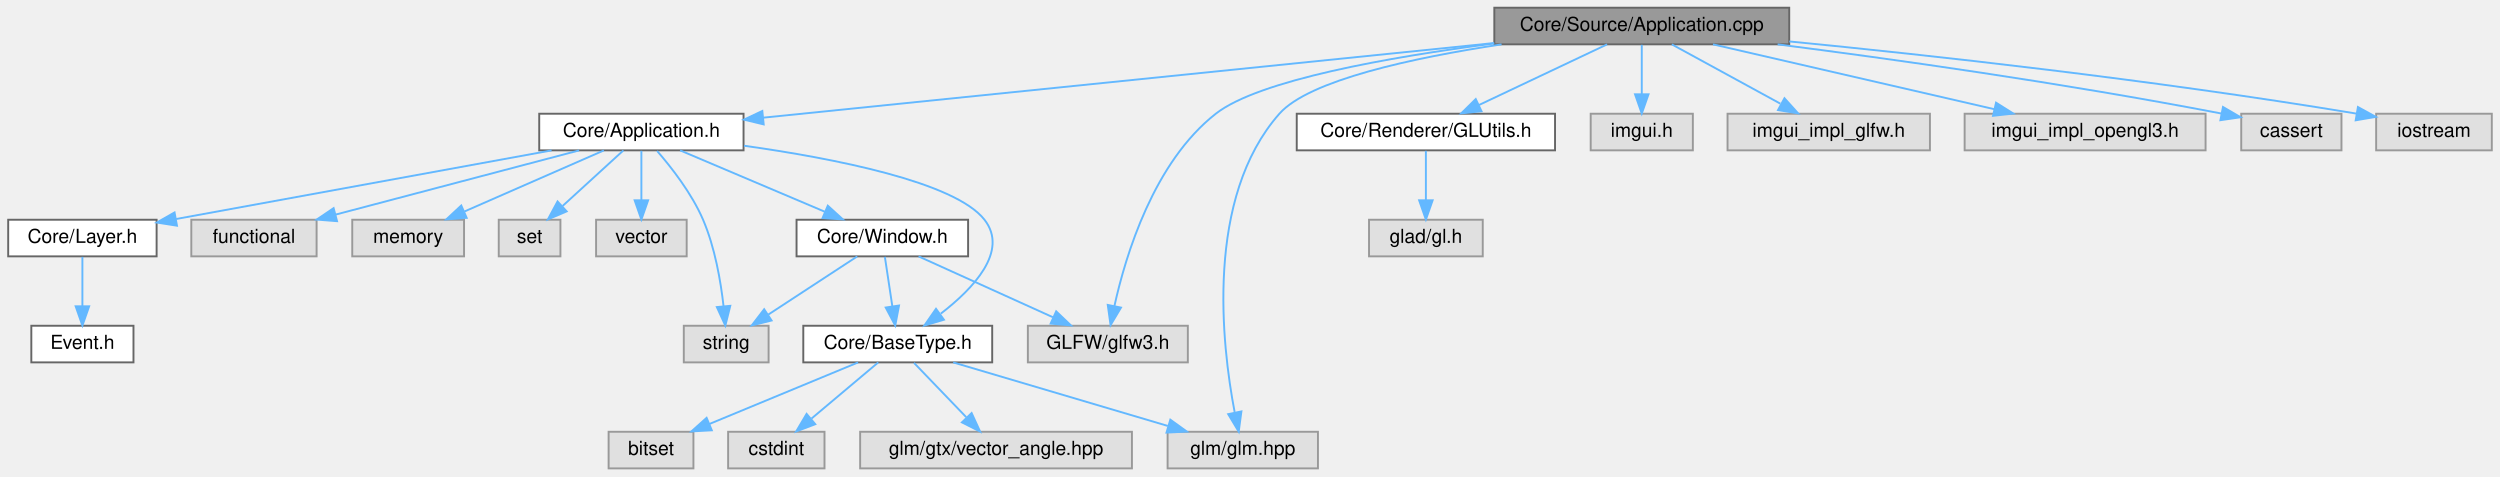
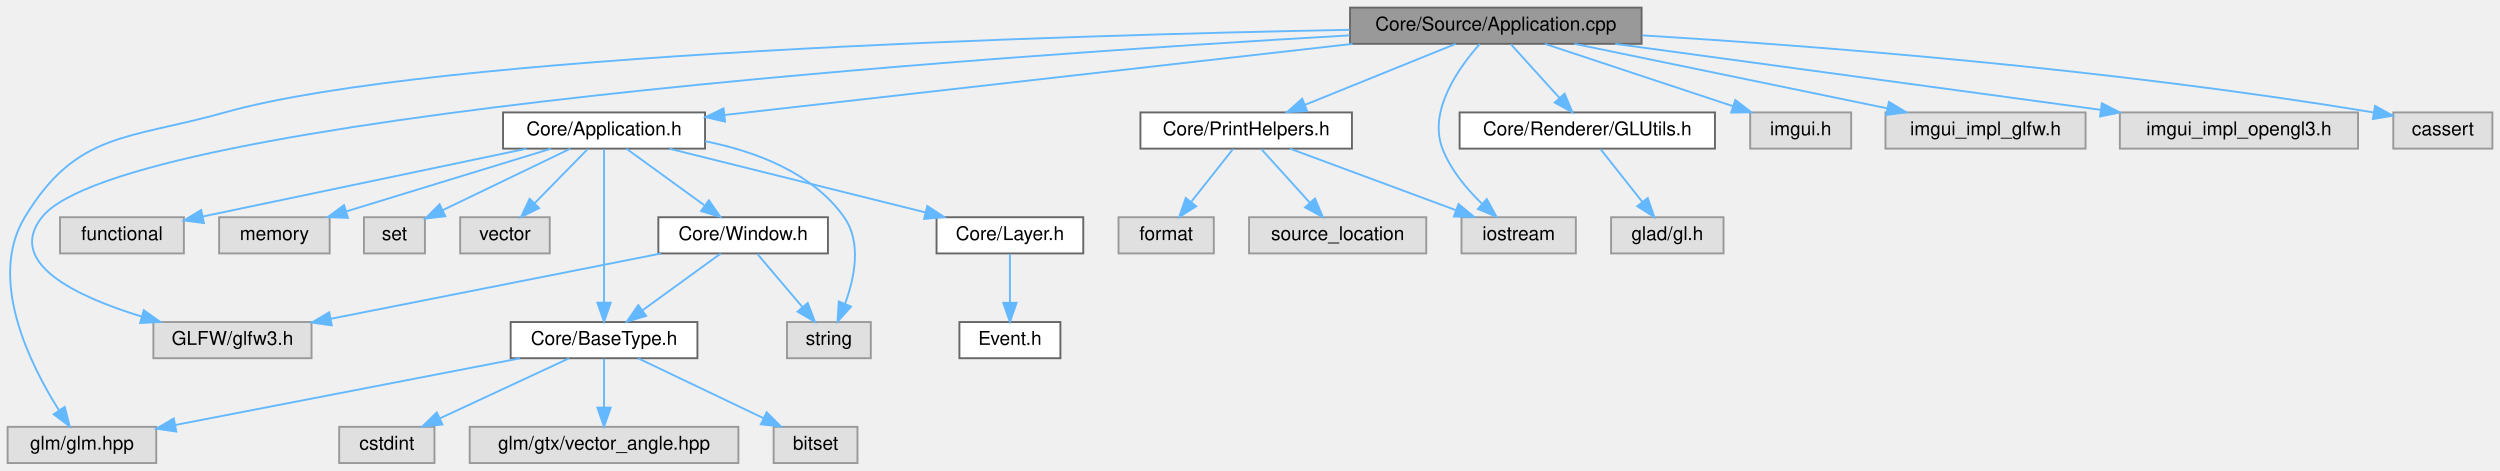
- <svg xmlns="http://www.w3.org/2000/svg" xmlns:xlink="http://www.w3.org/1999/xlink" width="1297pt" height="247pt" viewBox="0.00 0.00 1296.50 247.00">
+ <svg xmlns="http://www.w3.org/2000/svg" xmlns:xlink="http://www.w3.org/1999/xlink" width="1312pt" height="247pt" viewBox="0.00 0.00 1312.00 247.00">
  <g id="graph0" class="graph" transform="scale(1 1) rotate(0) translate(4 243)">
    <g id="Node000001" class="node">
      <g id="a_Node000001">
        <a xlink:title=" ">
-           <polygon fill="#999999" stroke="#666666" points="924,-239 771,-239 771,-220 924,-220 924,-239" />
-           <text text-anchor="middle" x="847.5" y="-227" font-family="Helvetica,sans-Serif" font-size="10.00">Core/Source/Application.cpp</text>
+           <polygon fill="#999999" stroke="#666666" points="857.5,-239 704.5,-239 704.5,-220 857.5,-220 857.5,-239" />
+           <text text-anchor="middle" x="781" y="-227" font-family="Helvetica,sans-Serif" font-size="10.00">Core/Source/Application.cpp</text>
        </a>
      </g>
    </g>
    <g id="Node000002" class="node">
      <g id="a_Node000002">
        <a xlink:href="Application_8h.html" target="_top" xlink:title=" ">
-           <polygon fill="white" stroke="#666666" points="381.5,-184 275.5,-184 275.5,-165 381.5,-165 381.5,-184" />
-           <text text-anchor="middle" x="328.5" y="-172" font-family="Helvetica,sans-Serif" font-size="10.00">Core/Application.h</text>
+           <polygon fill="white" stroke="#666666" points="366,-184 260,-184 260,-165 366,-165 366,-184" />
+           <text text-anchor="middle" x="313" y="-172" font-family="Helvetica,sans-Serif" font-size="10.00">Core/Application.h</text>
        </a>
      </g>
    </g>
    <g id="edge1_Node000001_Node000002" class="edge">
      <g id="a_edge1_Node000001_Node000002">
        <a xlink:title=" ">
-           <path fill="none" stroke="#63b8ff" d="M770.92,-220.68C668.08,-210.18 487.26,-191.71 391.74,-181.96" />
-           <polygon fill="#63b8ff" stroke="#63b8ff" points="391.95,-178.46 381.65,-180.93 391.24,-185.43 391.95,-178.46" />
+           <path fill="none" stroke="#63b8ff" d="M705.81,-219.98C614.44,-209.64 461.9,-192.36 376.27,-182.67" />
+           <polygon fill="#63b8ff" stroke="#63b8ff" points="376.5,-179.17 366.17,-181.52 375.72,-186.12 376.5,-179.17" />
        </a>
      </g>
    </g>
    <g id="Node000004" class="node">
      <g id="a_Node000004">
        <a xlink:title=" ">
-           <polygon fill="#e0e0e0" stroke="#999999" points="679.5,-19 601.5,-19 601.5,0 679.5,0 679.5,-19" />
-           <text text-anchor="middle" x="640.5" y="-7" font-family="Helvetica,sans-Serif" font-size="10.00">glm/glm.hpp</text>
-         </a>
-       </g>
-     </g>
-     <g id="edge24_Node000001_Node000004" class="edge">
-       <g id="a_edge24_Node000001_Node000004">
-         <a xlink:title=" ">
-           <path fill="none" stroke="#63b8ff" d="M774.76,-219.98C728.65,-213 674.88,-201.41 659.5,-184 620.92,-140.34 629.57,-64.4 636.27,-29.29" />
-           <polygon fill="#63b8ff" stroke="#63b8ff" points="639.79,-29.56 638.4,-19.05 632.94,-28.13 639.79,-29.56" />
+           <polygon fill="#e0e0e0" stroke="#999999" points="78,-19 0,-19 0,0 78,0 78,-19" />
+           <text text-anchor="middle" x="39" y="-7" font-family="Helvetica,sans-Serif" font-size="10.00">glm/glm.hpp</text>
+         </a>
+       </g>
+     </g>
+     <g id="edge28_Node000001_Node000004" class="edge">
+       <g id="a_edge28_Node000001_Node000004">
+         <a xlink:title=" ">
+           <path fill="none" stroke="#63b8ff" d="M704.28,-227.36C553.33,-224.45 222.99,-214.7 114,-184 63.29,-169.72 36.27,-174.07 9,-129 -10.59,-96.62 11.67,-51.85 26.98,-27.66" />
+           <polygon fill="#63b8ff" stroke="#63b8ff" points="29.99,-29.47 32.6,-19.2 24.15,-25.6 29.99,-29.47" />
        </a>
      </g>
    </g>
    <g id="Node000011" class="node">
      <g id="a_Node000011">
        <a xlink:title=" ">
-           <polygon fill="#e0e0e0" stroke="#999999" points="612,-74 529,-74 529,-55 612,-55 612,-74" />
-           <text text-anchor="middle" x="570.5" y="-62" font-family="Helvetica,sans-Serif" font-size="10.00">GLFW/glfw3.h</text>
-         </a>
-       </g>
-     </g>
-     <g id="edge23_Node000001_Node000011" class="edge">
-       <g id="a_edge23_Node000001_Node000011">
-         <a xlink:title=" ">
-           <path fill="none" stroke="#63b8ff" d="M770.92,-220.45C716.31,-213.36 648.77,-201.43 626.5,-184 594.36,-158.85 579.76,-110.76 573.91,-84.23" />
-           <polygon fill="#63b8ff" stroke="#63b8ff" points="577.32,-83.42 571.91,-74.31 570.45,-84.81 577.32,-83.42" />
+           <polygon fill="#e0e0e0" stroke="#999999" points="159.5,-74 76.5,-74 76.5,-55 159.5,-55 159.5,-74" />
+           <text text-anchor="middle" x="118" y="-62" font-family="Helvetica,sans-Serif" font-size="10.00">GLFW/glfw3.h</text>
+         </a>
+       </g>
+     </g>
+     <g id="edge27_Node000001_Node000011" class="edge">
+       <g id="a_edge27_Node000001_Node000011">
+         <a xlink:title=" ">
+           <path fill="none" stroke="#63b8ff" d="M704.24,-224.44C519.13,-213.85 60.25,-182.39 18,-129 -0.99,-105 35.89,-87.45 70.1,-76.95" />
+           <polygon fill="#63b8ff" stroke="#63b8ff" points="71.47,-80.2 80.09,-74.05 69.52,-73.48 71.47,-80.2" />
        </a>
      </g>
    </g>
    <g id="Node000017" class="node">
      <g id="a_Node000017">
-         <a xlink:href="GLUtils_8h.html" target="_top" xlink:title=" ">
-           <polygon fill="white" stroke="#666666" points="802.5,-184 668.5,-184 668.5,-165 802.5,-165 802.5,-184" />
-           <text text-anchor="middle" x="735.5" y="-172" font-family="Helvetica,sans-Serif" font-size="10.00">Core/Renderer/GLUtils.h</text>
+         <a xlink:href="PrintHelpers_8h.html" target="_top" xlink:title=" ">
+           <polygon fill="white" stroke="#666666" points="705.5,-184 594.5,-184 594.5,-165 705.5,-165 705.5,-184" />
+           <text text-anchor="middle" x="650" y="-172" font-family="Helvetica,sans-Serif" font-size="10.00">Core/PrintHelpers.h</text>
        </a>
      </g>
    </g>
    <g id="edge18_Node000001_Node000017" class="edge">
      <g id="a_edge18_Node000001_Node000017">
        <a xlink:title=" ">
-           <path fill="none" stroke="#63b8ff" d="M829.51,-219.98C811.57,-211.5 783.78,-198.35 763.07,-188.54" />
-           <polygon fill="#63b8ff" stroke="#63b8ff" points="764.36,-185.28 753.82,-184.17 761.36,-191.61 764.36,-185.28" />
+           <path fill="none" stroke="#63b8ff" d="M759.95,-219.98C738.59,-211.34 705.3,-197.87 680.94,-188.02" />
+           <polygon fill="#63b8ff" stroke="#63b8ff" points="682.01,-184.68 671.43,-184.17 679.39,-191.17 682.01,-184.68" />
        </a>
      </g>
    </g>
    <g id="Node000019" class="node">
      <g id="a_Node000019">
        <a xlink:title=" ">
-           <polygon fill="#e0e0e0" stroke="#999999" points="874,-184 821,-184 821,-165 874,-165 874,-184" />
-           <text text-anchor="middle" x="847.5" y="-172" font-family="Helvetica,sans-Serif" font-size="10.00">imgui.h</text>
-         </a>
-       </g>
-     </g>
-     <g id="edge20_Node000001_Node000019" class="edge">
-       <g id="a_edge20_Node000001_Node000019">
-         <a xlink:title=" ">
-           <path fill="none" stroke="#63b8ff" d="M847.5,-219.75C847.5,-212.8 847.5,-202.85 847.5,-194.13" />
-           <polygon fill="#63b8ff" stroke="#63b8ff" points="851,-194.09 847.5,-184.09 844,-194.09 851,-194.09" />
-         </a>
-       </g>
-     </g>
-     <g id="Node000020" class="node">
-       <g id="a_Node000020">
-         <a xlink:title=" ">
-           <polygon fill="#e0e0e0" stroke="#999999" points="997,-184 892,-184 892,-165 997,-165 997,-184" />
-           <text text-anchor="middle" x="944.5" y="-172" font-family="Helvetica,sans-Serif" font-size="10.00">imgui_impl_glfw.h</text>
-         </a>
-       </g>
-     </g>
-     <g id="edge21_Node000001_Node000020" class="edge">
-       <g id="a_edge21_Node000001_Node000020">
-         <a xlink:title=" ">
-           <path fill="none" stroke="#63b8ff" d="M863.08,-219.98C878.27,-211.69 901.6,-198.94 919.4,-189.22" />
-           <polygon fill="#63b8ff" stroke="#63b8ff" points="921.53,-192.04 928.63,-184.17 918.18,-185.89 921.53,-192.04" />
+           <polygon fill="#e0e0e0" stroke="#999999" points="823,-129 763,-129 763,-110 823,-110 823,-129" />
+           <text text-anchor="middle" x="793" y="-117" font-family="Helvetica,sans-Serif" font-size="10.00">iostream</text>
+         </a>
+       </g>
+     </g>
+     <g id="edge30_Node000001_Node000019" class="edge">
+       <g id="a_edge30_Node000001_Node000019">
+         <a xlink:title=" ">
+           <path fill="none" stroke="#63b8ff" d="M772.65,-219.98C761.86,-207.9 745.32,-185.03 753,-165 757.24,-153.94 765.64,-143.91 773.64,-136.18" />
+           <polygon fill="#63b8ff" stroke="#63b8ff" points="776.25,-138.55 781.36,-129.27 771.58,-133.33 776.25,-138.55" />
        </a>
      </g>
    </g>
    <g id="Node000021" class="node">
      <g id="a_Node000021">
-         <a xlink:title=" ">
-           <polygon fill="#e0e0e0" stroke="#999999" points="1140,-184 1015,-184 1015,-165 1140,-165 1140,-184" />
-           <text text-anchor="middle" x="1077.5" y="-172" font-family="Helvetica,sans-Serif" font-size="10.00">imgui_impl_opengl3.h</text>
+         <a xlink:href="GLUtils_8h.html" target="_top" xlink:title=" ">
+           <polygon fill="white" stroke="#666666" points="896,-184 762,-184 762,-165 896,-165 896,-184" />
+           <text text-anchor="middle" x="829" y="-172" font-family="Helvetica,sans-Serif" font-size="10.00">Core/Renderer/GLUtils.h</text>
        </a>
      </g>
    </g>
    <g id="edge22_Node000001_Node000021" class="edge">
      <g id="a_edge22_Node000001_Node000021">
        <a xlink:title=" ">
-           <path fill="none" stroke="#63b8ff" d="M884.45,-219.98C924.07,-210.86 987.09,-196.33 1030.27,-186.38" />
-           <polygon fill="#63b8ff" stroke="#63b8ff" points="1031.3,-189.74 1040.26,-184.08 1029.73,-182.92 1031.3,-189.74" />
-         </a>
-       </g>
-     </g>
-     <g id="Node000022" class="node">
-       <g id="a_Node000022">
-         <a xlink:title=" ">
-           <polygon fill="#e0e0e0" stroke="#999999" points="1210.5,-184 1158.5,-184 1158.5,-165 1210.5,-165 1210.5,-184" />
-           <text text-anchor="middle" x="1184.5" y="-172" font-family="Helvetica,sans-Serif" font-size="10.00">cassert</text>
-         </a>
-       </g>
-     </g>
-     <g id="edge25_Node000001_Node000022" class="edge">
-       <g id="a_edge25_Node000001_Node000022">
-         <a xlink:title=" ">
-           <path fill="none" stroke="#63b8ff" d="M917.99,-219.98C977.05,-212.41 1063.78,-200.31 1148.17,-184.11" />
-           <polygon fill="#63b8ff" stroke="#63b8ff" points="1149.03,-187.51 1158.18,-182.17 1147.7,-180.64 1149.03,-187.51" />
+           <path fill="none" stroke="#63b8ff" d="M788.93,-219.75C795.85,-212.11 806.07,-200.82 814.45,-191.56" />
+           <polygon fill="#63b8ff" stroke="#63b8ff" points="817.1,-193.85 821.22,-184.09 811.91,-189.15 817.1,-193.85" />
        </a>
      </g>
    </g>
    <g id="Node000023" class="node">
      <g id="a_Node000023">
        <a xlink:title=" ">
-           <polygon fill="#e0e0e0" stroke="#999999" points="1288.5,-184 1228.5,-184 1228.5,-165 1288.5,-165 1288.5,-184" />
-           <text text-anchor="middle" x="1258.5" y="-172" font-family="Helvetica,sans-Serif" font-size="10.00">iostream</text>
-         </a>
-       </g>
-     </g>
-     <g id="edge26_Node000001_Node000023" class="edge">
-       <g id="a_edge26_Node000001_Node000023">
-         <a xlink:title=" ">
-           <path fill="none" stroke="#63b8ff" d="M924.04,-221.5C997.18,-214.32 1110.71,-201.9 1218.27,-184.06" />
-           <polygon fill="#63b8ff" stroke="#63b8ff" points="1219.04,-187.48 1228.32,-182.38 1217.88,-180.58 1219.04,-187.48" />
+           <polygon fill="#e0e0e0" stroke="#999999" points="967.5,-184 914.5,-184 914.5,-165 967.5,-165 967.5,-184" />
+           <text text-anchor="middle" x="941" y="-172" font-family="Helvetica,sans-Serif" font-size="10.00">imgui.h</text>
+         </a>
+       </g>
+     </g>
+     <g id="edge24_Node000001_Node000023" class="edge">
+       <g id="a_edge24_Node000001_Node000023">
+         <a xlink:title=" ">
+           <path fill="none" stroke="#63b8ff" d="M806.71,-219.98C833.45,-211.13 875.53,-197.19 905.45,-187.28" />
+           <polygon fill="#63b8ff" stroke="#63b8ff" points="906.7,-190.55 915.09,-184.08 904.5,-183.9 906.7,-190.55" />
+         </a>
+       </g>
+     </g>
+     <g id="Node000024" class="node">
+       <g id="a_Node000024">
+         <a xlink:title=" ">
+           <polygon fill="#e0e0e0" stroke="#999999" points="1090.5,-184 985.5,-184 985.5,-165 1090.5,-165 1090.5,-184" />
+           <text text-anchor="middle" x="1038" y="-172" font-family="Helvetica,sans-Serif" font-size="10.00">imgui_impl_glfw.h</text>
+         </a>
+       </g>
+     </g>
+     <g id="edge25_Node000001_Node000024" class="edge">
+       <g id="a_edge25_Node000001_Node000024">
+         <a xlink:title=" ">
+           <path fill="none" stroke="#63b8ff" d="M822.29,-219.98C866.93,-210.78 938.16,-196.09 986.45,-186.13" />
+           <polygon fill="#63b8ff" stroke="#63b8ff" points="987.3,-189.53 996.38,-184.08 985.88,-182.67 987.3,-189.53" />
+         </a>
+       </g>
+     </g>
+     <g id="Node000025" class="node">
+       <g id="a_Node000025">
+         <a xlink:title=" ">
+           <polygon fill="#e0e0e0" stroke="#999999" points="1233.5,-184 1108.5,-184 1108.5,-165 1233.5,-165 1233.5,-184" />
+           <text text-anchor="middle" x="1171" y="-172" font-family="Helvetica,sans-Serif" font-size="10.00">imgui_impl_opengl3.h</text>
+         </a>
+       </g>
+     </g>
+     <g id="edge26_Node000001_Node000025" class="edge">
+       <g id="a_edge26_Node000001_Node000025">
+         <a xlink:title=" ">
+           <path fill="none" stroke="#63b8ff" d="M843.66,-219.98C913.17,-210.54 1025.15,-195.32 1098.42,-185.36" />
+           <polygon fill="#63b8ff" stroke="#63b8ff" points="1099.06,-188.81 1108.5,-183.99 1098.11,-181.87 1099.06,-188.81" />
+         </a>
+       </g>
+     </g>
+     <g id="Node000026" class="node">
+       <g id="a_Node000026">
+         <a xlink:title=" ">
+           <polygon fill="#e0e0e0" stroke="#999999" points="1304,-184 1252,-184 1252,-165 1304,-165 1304,-184" />
+           <text text-anchor="middle" x="1278" y="-172" font-family="Helvetica,sans-Serif" font-size="10.00">cassert</text>
+         </a>
+       </g>
+     </g>
+     <g id="edge29_Node000001_Node000026" class="edge">
+       <g id="a_edge29_Node000001_Node000026">
+         <a xlink:title=" ">
+           <path fill="none" stroke="#63b8ff" d="M857.87,-224.45C947.76,-218.96 1101.12,-207.25 1241.62,-184" />
+           <polygon fill="#63b8ff" stroke="#63b8ff" points="1242.43,-187.42 1251.71,-182.31 1241.27,-180.51 1242.43,-187.42" />
        </a>
      </g>
    </g>
    <g id="Node000003" class="node">
      <g id="a_Node000003">
        <a xlink:href="BaseType_8h.html" target="_top" xlink:title=" ">
-           <polygon fill="white" stroke="#666666" points="510.5,-74 412.5,-74 412.5,-55 510.5,-55 510.5,-74" />
-           <text text-anchor="middle" x="461.5" y="-62" font-family="Helvetica,sans-Serif" font-size="10.00">Core/BaseType.h</text>
+           <polygon fill="white" stroke="#666666" points="362,-74 264,-74 264,-55 362,-55 362,-74" />
+           <text text-anchor="middle" x="313" y="-62" font-family="Helvetica,sans-Serif" font-size="10.00">Core/BaseType.h</text>
        </a>
      </g>
    </g>
    <g id="edge2_Node000002_Node000003" class="edge">
      <g id="a_edge2_Node000002_Node000003">
        <a xlink:title=" ">
-           <path fill="none" stroke="#63b8ff" d="M381.76,-167.4C428.46,-160.82 491.21,-148.58 506.5,-129 519.18,-112.77 500.8,-93.35 483.86,-80.3" />
-           <polygon fill="#63b8ff" stroke="#63b8ff" points="485.46,-77.13 475.3,-74.1 481.35,-82.8 485.46,-77.13" />
+           <path fill="none" stroke="#63b8ff" d="M313,-164.66C313,-147.17 313,-107.8 313,-84.27" />
+           <polygon fill="#63b8ff" stroke="#63b8ff" points="316.5,-84.16 313,-74.16 309.5,-84.16 316.5,-84.16" />
        </a>
      </g>
    </g>
    <g id="Node000008" class="node">
      <g id="a_Node000008">
        <a xlink:href="Layer_8h.html" target="_top" xlink:title=" ">
-           <polygon fill="white" stroke="#666666" points="77,-129 0,-129 0,-110 77,-110 77,-129" />
-           <text text-anchor="middle" x="38.5" y="-117" font-family="Helvetica,sans-Serif" font-size="10.00">Core/Layer.h</text>
+           <polygon fill="white" stroke="#666666" points="564.5,-129 487.5,-129 487.5,-110 564.5,-110 564.5,-129" />
+           <text text-anchor="middle" x="526" y="-117" font-family="Helvetica,sans-Serif" font-size="10.00">Core/Layer.h</text>
        </a>
      </g>
    </g>
    <g id="edge7_Node000002_Node000008" class="edge">
      <g id="a_edge7_Node000002_Node000008">
        <a xlink:title=" ">
-           <path fill="none" stroke="#63b8ff" d="M281.91,-164.98C228.51,-155.23 141.4,-139.31 87.15,-129.39" />
-           <polygon fill="#63b8ff" stroke="#63b8ff" points="87.56,-125.91 77.09,-127.55 86.3,-132.79 87.56,-125.91" />
+           <path fill="none" stroke="#63b8ff" d="M347.22,-164.98C383.76,-155.89 441.78,-141.46 481.76,-131.51" />
+           <polygon fill="#63b8ff" stroke="#63b8ff" points="482.65,-134.89 491.51,-129.08 480.96,-128.1 482.65,-134.89" />
        </a>
      </g>
    </g>
    <g id="Node000010" class="node">
      <g id="a_Node000010">
        <a xlink:href="Window_8h.html" target="_top" xlink:title=" ">
-           <polygon fill="white" stroke="#666666" points="498,-129 409,-129 409,-110 498,-110 498,-129" />
-           <text text-anchor="middle" x="453.5" y="-117" font-family="Helvetica,sans-Serif" font-size="10.00">Core/Window.h</text>
+           <polygon fill="white" stroke="#666666" points="430.5,-129 341.5,-129 341.5,-110 430.5,-110 430.5,-129" />
+           <text text-anchor="middle" x="386" y="-117" font-family="Helvetica,sans-Serif" font-size="10.00">Core/Window.h</text>
        </a>
      </g>
    </g>
    <g id="edge9_Node000002_Node000010" class="edge">
      <g id="a_edge9_Node000002_Node000010">
        <a xlink:title=" ">
-           <path fill="none" stroke="#63b8ff" d="M348.58,-164.98C368.87,-156.38 400.46,-142.99 423.67,-133.15" />
-           <polygon fill="#63b8ff" stroke="#63b8ff" points="425.21,-136.3 433.05,-129.17 422.48,-129.85 425.21,-136.3" />
+           <path fill="none" stroke="#63b8ff" d="M324.73,-164.98C335.73,-157 352.42,-144.88 365.6,-135.31" />
+           <polygon fill="#63b8ff" stroke="#63b8ff" points="368.02,-137.88 374.06,-129.17 363.91,-132.21 368.02,-137.88" />
        </a>
      </g>
    </g>
    <g id="Node000012" class="node">
      <g id="a_Node000012">
        <a xlink:title=" ">
-           <polygon fill="#e0e0e0" stroke="#999999" points="394.5,-74 350.5,-74 350.5,-55 394.5,-55 394.5,-74" />
-           <text text-anchor="middle" x="372.5" y="-62" font-family="Helvetica,sans-Serif" font-size="10.00">string</text>
+           <polygon fill="#e0e0e0" stroke="#999999" points="453,-74 409,-74 409,-55 453,-55 453,-74" />
+           <text text-anchor="middle" x="431" y="-62" font-family="Helvetica,sans-Serif" font-size="10.00">string</text>
        </a>
      </g>
    </g>
    <g id="edge16_Node000002_Node000012" class="edge">
      <g id="a_edge16_Node000002_Node000012">
        <a xlink:title=" ">
-           <path fill="none" stroke="#63b8ff" d="M336.66,-164.68C344.05,-156.18 354.65,-142.64 360.5,-129 366.66,-114.64 369.67,-97.12 371.13,-84.12" />
-           <polygon fill="#63b8ff" stroke="#63b8ff" points="374.62,-84.34 372.06,-74.06 367.65,-83.69 374.62,-84.34" />
+           <path fill="none" stroke="#63b8ff" d="M366.02,-168.88C392.55,-163.57 422.45,-152.39 439,-129 448.31,-115.84 444.5,-97.21 439.45,-83.53" />
+           <polygon fill="#63b8ff" stroke="#63b8ff" points="442.64,-82.08 435.55,-74.21 436.18,-84.79 442.64,-82.08" />
        </a>
      </g>
    </g>
    <g id="Node000013" class="node">
      <g id="a_Node000013">
        <a xlink:title=" ">
-           <polygon fill="#e0e0e0" stroke="#999999" points="160,-129 95,-129 95,-110 160,-110 160,-129" />
-           <text text-anchor="middle" x="127.5" y="-117" font-family="Helvetica,sans-Serif" font-size="10.00">functional</text>
+           <polygon fill="#e0e0e0" stroke="#999999" points="92.5,-129 27.5,-129 27.5,-110 92.5,-110 92.5,-129" />
+           <text text-anchor="middle" x="60" y="-117" font-family="Helvetica,sans-Serif" font-size="10.00">functional</text>
        </a>
      </g>
    </g>
    <g id="edge13_Node000002_Node000013" class="edge">
      <g id="a_edge13_Node000002_Node000013">
        <a xlink:title=" ">
-           <path fill="none" stroke="#63b8ff" d="M296.21,-164.98C261.88,-155.93 207.44,-141.58 169.73,-131.64" />
-           <polygon fill="#63b8ff" stroke="#63b8ff" points="170.61,-128.25 160.05,-129.08 168.82,-135.02 170.61,-128.25" />
+           <path fill="none" stroke="#63b8ff" d="M272.35,-164.98C225.76,-155.23 149.76,-139.3 102.44,-129.39" />
+           <polygon fill="#63b8ff" stroke="#63b8ff" points="103.01,-125.93 92.5,-127.31 101.57,-132.79 103.01,-125.93" />
        </a>
      </g>
    </g>
    <g id="Node000014" class="node">
      <g id="a_Node000014">
        <a xlink:title=" ">
-           <polygon fill="#e0e0e0" stroke="#999999" points="236.5,-129 178.5,-129 178.5,-110 236.5,-110 236.5,-129" />
-           <text text-anchor="middle" x="207.5" y="-117" font-family="Helvetica,sans-Serif" font-size="10.00">memory</text>
+           <polygon fill="#e0e0e0" stroke="#999999" points="169,-129 111,-129 111,-110 169,-110 169,-129" />
+           <text text-anchor="middle" x="140" y="-117" font-family="Helvetica,sans-Serif" font-size="10.00">memory</text>
        </a>
      </g>
    </g>
    <g id="edge14_Node000002_Node000014" class="edge">
      <g id="a_edge14_Node000002_Node000014">
        <a xlink:title=" ">
-           <path fill="none" stroke="#63b8ff" d="M309.06,-164.98C289.51,-156.42 259.12,-143.11 236.68,-133.28" />
-           <polygon fill="#63b8ff" stroke="#63b8ff" points="237.86,-129.98 227.29,-129.17 235.05,-136.39 237.86,-129.98" />
+           <path fill="none" stroke="#63b8ff" d="M285.2,-164.98C256.03,-156.05 210,-141.94 177.6,-132.02" />
+           <polygon fill="#63b8ff" stroke="#63b8ff" points="178.6,-128.66 168.01,-129.08 176.55,-135.36 178.6,-128.66" />
        </a>
      </g>
    </g>
    <g id="Node000015" class="node">
      <g id="a_Node000015">
        <a xlink:title=" ">
-           <polygon fill="#e0e0e0" stroke="#999999" points="286.5,-129 254.5,-129 254.5,-110 286.5,-110 286.5,-129" />
-           <text text-anchor="middle" x="270.5" y="-117" font-family="Helvetica,sans-Serif" font-size="10.00">set</text>
+           <polygon fill="#e0e0e0" stroke="#999999" points="219,-129 187,-129 187,-110 219,-110 219,-129" />
+           <text text-anchor="middle" x="203" y="-117" font-family="Helvetica,sans-Serif" font-size="10.00">set</text>
        </a>
      </g>
    </g>
    <g id="edge15_Node000002_Node000015" class="edge">
      <g id="a_edge15_Node000002_Node000015">
        <a xlink:title=" ">
-           <path fill="none" stroke="#63b8ff" d="M319.18,-164.98C310.69,-157.23 297.94,-145.58 287.62,-136.14" />
-           <polygon fill="#63b8ff" stroke="#63b8ff" points="289.73,-133.33 279.99,-129.17 285.01,-138.5 289.73,-133.33" />
+           <path fill="none" stroke="#63b8ff" d="M295.33,-164.98C277.19,-156.24 248.79,-142.56 228.28,-132.68" />
+           <polygon fill="#63b8ff" stroke="#63b8ff" points="229.72,-129.49 219.2,-128.3 226.69,-135.8 229.72,-129.49" />
        </a>
      </g>
    </g>
    <g id="Node000016" class="node">
      <g id="a_Node000016">
        <a xlink:title=" ">
-           <polygon fill="#e0e0e0" stroke="#999999" points="352,-129 305,-129 305,-110 352,-110 352,-129" />
-           <text text-anchor="middle" x="328.5" y="-117" font-family="Helvetica,sans-Serif" font-size="10.00">vector</text>
+           <polygon fill="#e0e0e0" stroke="#999999" points="284.5,-129 237.5,-129 237.5,-110 284.5,-110 284.5,-129" />
+           <text text-anchor="middle" x="261" y="-117" font-family="Helvetica,sans-Serif" font-size="10.00">vector</text>
        </a>
      </g>
    </g>
    <g id="edge17_Node000002_Node000016" class="edge">
      <g id="a_edge17_Node000002_Node000016">
        <a xlink:title=" ">
-           <path fill="none" stroke="#63b8ff" d="M328.5,-164.75C328.5,-157.8 328.5,-147.85 328.5,-139.13" />
-           <polygon fill="#63b8ff" stroke="#63b8ff" points="332,-139.09 328.5,-129.09 325,-139.09 332,-139.09" />
+           <path fill="none" stroke="#63b8ff" d="M304.41,-164.75C296.84,-157.03 285.62,-145.6 276.49,-136.28" />
+           <polygon fill="#63b8ff" stroke="#63b8ff" points="278.93,-133.78 269.43,-129.09 273.93,-138.68 278.93,-133.78" />
        </a>
      </g>
    </g>
    <g id="edge3_Node000003_Node000004" class="edge">
      <g id="a_edge3_Node000003_Node000004">
        <a xlink:title=" ">
-           <path fill="none" stroke="#63b8ff" d="M490.26,-54.98C520.44,-46.05 568.07,-31.94 601.6,-22.02" />
-           <polygon fill="#63b8ff" stroke="#63b8ff" points="602.92,-25.28 611.52,-19.08 600.93,-18.57 602.92,-25.28" />
+           <path fill="none" stroke="#63b8ff" d="M268.98,-54.98C219.48,-45.41 139.33,-29.91 87.91,-19.96" />
+           <polygon fill="#63b8ff" stroke="#63b8ff" points="88.52,-16.51 78.03,-18.05 87.19,-23.39 88.52,-16.51" />
        </a>
      </g>
    </g>
    <g id="Node000005" class="node">
      <g id="a_Node000005">
        <a xlink:title=" ">
-           <polygon fill="#e0e0e0" stroke="#999999" points="583,-19 442,-19 442,0 583,0 583,-19" />
-           <text text-anchor="middle" x="512.5" y="-7" font-family="Helvetica,sans-Serif" font-size="10.00">glm/gtx/vector_angle.hpp</text>
+           <polygon fill="#e0e0e0" stroke="#999999" points="383.5,-19 242.5,-19 242.5,0 383.5,0 383.5,-19" />
+           <text text-anchor="middle" x="313" y="-7" font-family="Helvetica,sans-Serif" font-size="10.00">glm/gtx/vector_angle.hpp</text>
        </a>
      </g>
    </g>
    <g id="edge4_Node000003_Node000005" class="edge">
      <g id="a_edge4_Node000003_Node000005">
        <a xlink:title=" ">
-           <path fill="none" stroke="#63b8ff" d="M469.92,-54.75C477.27,-47.11 488.13,-35.82 497.04,-26.56" />
-           <polygon fill="#63b8ff" stroke="#63b8ff" points="499.82,-28.72 504.24,-19.09 494.78,-23.87 499.82,-28.72" />
+           <path fill="none" stroke="#63b8ff" d="M313,-54.75C313,-47.8 313,-37.85 313,-29.13" />
+           <polygon fill="#63b8ff" stroke="#63b8ff" points="316.5,-29.09 313,-19.09 309.5,-29.09 316.5,-29.09" />
        </a>
      </g>
    </g>
    <g id="Node000006" class="node">
      <g id="a_Node000006">
        <a xlink:title=" ">
-           <polygon fill="#e0e0e0" stroke="#999999" points="355.5,-19 311.5,-19 311.5,0 355.5,0 355.5,-19" />
-           <text text-anchor="middle" x="333.5" y="-7" font-family="Helvetica,sans-Serif" font-size="10.00">bitset</text>
+           <polygon fill="#e0e0e0" stroke="#999999" points="446,-19 402,-19 402,0 446,0 446,-19" />
+           <text text-anchor="middle" x="424" y="-7" font-family="Helvetica,sans-Serif" font-size="10.00">bitset</text>
        </a>
      </g>
    </g>
    <g id="edge5_Node000003_Node000006" class="edge">
      <g id="a_edge5_Node000003_Node000006">
        <a xlink:title=" ">
-           <path fill="none" stroke="#63b8ff" d="M440.93,-54.98C420.07,-46.34 387.53,-32.87 363.73,-23.02" />
-           <polygon fill="#63b8ff" stroke="#63b8ff" points="365.02,-19.76 354.44,-19.17 362.34,-26.23 365.02,-19.76" />
+           <path fill="none" stroke="#63b8ff" d="M330.83,-54.98C348.61,-46.5 376.15,-33.35 396.68,-23.54" />
+           <polygon fill="#63b8ff" stroke="#63b8ff" points="398.33,-26.64 405.84,-19.17 395.31,-20.32 398.33,-26.64" />
        </a>
      </g>
    </g>
    <g id="Node000007" class="node">
      <g id="a_Node000007">
        <a xlink:title=" ">
-           <polygon fill="#e0e0e0" stroke="#999999" points="423.5,-19 373.5,-19 373.5,0 423.5,0 423.5,-19" />
-           <text text-anchor="middle" x="398.5" y="-7" font-family="Helvetica,sans-Serif" font-size="10.00">cstdint</text>
+           <polygon fill="#e0e0e0" stroke="#999999" points="224,-19 174,-19 174,0 224,0 224,-19" />
+           <text text-anchor="middle" x="199" y="-7" font-family="Helvetica,sans-Serif" font-size="10.00">cstdint</text>
        </a>
      </g>
    </g>
    <g id="edge6_Node000003_Node000007" class="edge">
      <g id="a_edge6_Node000003_Node000007">
        <a xlink:title=" ">
-           <path fill="none" stroke="#63b8ff" d="M451.38,-54.98C442.06,-47.15 428.03,-35.34 416.76,-25.86" />
-           <polygon fill="#63b8ff" stroke="#63b8ff" points="418.71,-22.93 408.81,-19.17 414.21,-28.29 418.71,-22.93" />
+           <path fill="none" stroke="#63b8ff" d="M294.68,-54.98C276.34,-46.46 247.89,-33.23 226.77,-23.41" />
+           <polygon fill="#63b8ff" stroke="#63b8ff" points="228.19,-20.21 217.65,-19.17 225.24,-26.56 228.19,-20.21" />
        </a>
      </g>
    </g>
    <g id="Node000009" class="node">
      <g id="a_Node000009">
        <a xlink:href="Event_8h.html" target="_top" xlink:title=" ">
-           <polygon fill="white" stroke="#666666" points="65,-74 12,-74 12,-55 65,-55 65,-74" />
-           <text text-anchor="middle" x="38.5" y="-62" font-family="Helvetica,sans-Serif" font-size="10.00">Event.h</text>
+           <polygon fill="white" stroke="#666666" points="552.5,-74 499.5,-74 499.5,-55 552.5,-55 552.5,-74" />
+           <text text-anchor="middle" x="526" y="-62" font-family="Helvetica,sans-Serif" font-size="10.00">Event.h</text>
        </a>
      </g>
    </g>
    <g id="edge8_Node000008_Node000009" class="edge">
      <g id="a_edge8_Node000008_Node000009">
        <a xlink:title=" ">
-           <path fill="none" stroke="#63b8ff" d="M38.5,-109.75C38.5,-102.8 38.5,-92.85 38.5,-84.13" />
-           <polygon fill="#63b8ff" stroke="#63b8ff" points="42,-84.09 38.5,-74.09 35,-84.09 42,-84.09" />
+           <path fill="none" stroke="#63b8ff" d="M526,-109.75C526,-102.8 526,-92.85 526,-84.13" />
+           <polygon fill="#63b8ff" stroke="#63b8ff" points="529.5,-84.09 526,-74.09 522.5,-84.09 529.5,-84.09" />
        </a>
      </g>
    </g>
    <g id="edge10_Node000010_Node000003" class="edge">
      <g id="a_edge10_Node000010_Node000003">
        <a xlink:title=" ">
-           <path fill="none" stroke="#63b8ff" d="M454.82,-109.75C455.87,-102.8 457.37,-92.85 458.69,-84.13" />
-           <polygon fill="#63b8ff" stroke="#63b8ff" points="462.17,-84.5 460.2,-74.09 455.25,-83.45 462.17,-84.5" />
+           <path fill="none" stroke="#63b8ff" d="M374.27,-109.98C363.27,-102 346.58,-89.88 333.4,-80.31" />
+           <polygon fill="#63b8ff" stroke="#63b8ff" points="335.09,-77.21 324.94,-74.17 330.98,-82.88 335.09,-77.21" />
        </a>
      </g>
    </g>
    <g id="edge11_Node000010_Node000011" class="edge">
      <g id="a_edge11_Node000010_Node000011">
        <a xlink:title=" ">
-           <path fill="none" stroke="#63b8ff" d="M472.3,-109.98C491.12,-101.46 520.32,-88.23 542,-78.41" />
-           <polygon fill="#63b8ff" stroke="#63b8ff" points="543.7,-81.48 551.36,-74.17 540.81,-75.11 543.7,-81.48" />
+           <path fill="none" stroke="#63b8ff" d="M342.94,-109.98C295.74,-100.65 220.03,-85.68 169.66,-75.72" />
+           <polygon fill="#63b8ff" stroke="#63b8ff" points="170.12,-72.24 159.63,-73.73 168.76,-79.11 170.12,-72.24" />
        </a>
      </g>
    </g>
    <g id="edge12_Node000010_Node000012" class="edge">
      <g id="a_edge12_Node000010_Node000012">
        <a xlink:title=" ">
-           <path fill="none" stroke="#63b8ff" d="M440.49,-109.98C428.04,-101.84 409.04,-89.41 394.29,-79.76" />
-           <polygon fill="#63b8ff" stroke="#63b8ff" points="396.04,-76.72 385.75,-74.17 392.2,-82.57 396.04,-76.72" />
+           <path fill="none" stroke="#63b8ff" d="M393.43,-109.75C399.85,-102.18 409.31,-91.05 417.12,-81.84" />
+           <polygon fill="#63b8ff" stroke="#63b8ff" points="419.9,-83.98 423.71,-74.09 414.57,-79.45 419.9,-83.98" />
        </a>
      </g>
    </g>
    <g id="Node000018" class="node">
      <g id="a_Node000018">
        <a xlink:title=" ">
-           <polygon fill="#e0e0e0" stroke="#999999" points="765,-129 706,-129 706,-110 765,-110 765,-129" />
-           <text text-anchor="middle" x="735.5" y="-117" font-family="Helvetica,sans-Serif" font-size="10.00">glad/gl.h</text>
+           <polygon fill="#e0e0e0" stroke="#999999" points="633,-129 583,-129 583,-110 633,-110 633,-129" />
+           <text text-anchor="middle" x="608" y="-117" font-family="Helvetica,sans-Serif" font-size="10.00">format</text>
        </a>
      </g>
    </g>
    <g id="edge19_Node000017_Node000018" class="edge">
      <g id="a_edge19_Node000017_Node000018">
        <a xlink:title=" ">
-           <path fill="none" stroke="#63b8ff" d="M735.5,-164.75C735.5,-157.8 735.5,-147.85 735.5,-139.13" />
-           <polygon fill="#63b8ff" stroke="#63b8ff" points="739,-139.09 735.5,-129.09 732,-139.09 739,-139.09" />
+           <path fill="none" stroke="#63b8ff" d="M643.06,-164.75C637.13,-157.26 628.43,-146.28 621.18,-137.13" />
+           <polygon fill="#63b8ff" stroke="#63b8ff" points="623.76,-134.75 614.81,-129.09 618.27,-139.1 623.76,-134.75" />
+         </a>
+       </g>
+     </g>
+     <g id="edge20_Node000017_Node000019" class="edge">
+       <g id="a_edge20_Node000017_Node000019">
+         <a xlink:title=" ">
+           <path fill="none" stroke="#63b8ff" d="M672.98,-164.98C696.5,-156.27 733.29,-142.63 759.94,-132.75" />
+           <polygon fill="#63b8ff" stroke="#63b8ff" points="761.45,-135.93 769.61,-129.17 759.01,-129.36 761.45,-135.93" />
+         </a>
+       </g>
+     </g>
+     <g id="Node000020" class="node">
+       <g id="a_Node000020">
+         <a xlink:title=" ">
+           <polygon fill="#e0e0e0" stroke="#999999" points="744.5,-129 651.5,-129 651.5,-110 744.5,-110 744.5,-129" />
+           <text text-anchor="middle" x="698" y="-117" font-family="Helvetica,sans-Serif" font-size="10.00">source_location</text>
+         </a>
+       </g>
+     </g>
+     <g id="edge21_Node000017_Node000020" class="edge">
+       <g id="a_edge21_Node000017_Node000020">
+         <a xlink:title=" ">
+           <path fill="none" stroke="#63b8ff" d="M657.93,-164.75C664.85,-157.11 675.07,-145.82 683.45,-136.56" />
+           <polygon fill="#63b8ff" stroke="#63b8ff" points="686.1,-138.85 690.22,-129.09 680.91,-134.15 686.1,-138.85" />
+         </a>
+       </g>
+     </g>
+     <g id="Node000022" class="node">
+       <g id="a_Node000022">
+         <a xlink:title=" ">
+           <polygon fill="#e0e0e0" stroke="#999999" points="900.5,-129 841.5,-129 841.5,-110 900.5,-110 900.5,-129" />
+           <text text-anchor="middle" x="871" y="-117" font-family="Helvetica,sans-Serif" font-size="10.00">glad/gl.h</text>
+         </a>
+       </g>
+     </g>
+     <g id="edge23_Node000021_Node000022" class="edge">
+       <g id="a_edge23_Node000021_Node000022">
+         <a xlink:title=" ">
+           <path fill="none" stroke="#63b8ff" d="M835.94,-164.75C841.87,-157.26 850.57,-146.28 857.82,-137.13" />
+           <polygon fill="#63b8ff" stroke="#63b8ff" points="860.73,-139.1 864.19,-129.09 855.24,-134.75 860.73,-139.1" />
        </a>
      </g>
    </g>
  </g>
</svg>
